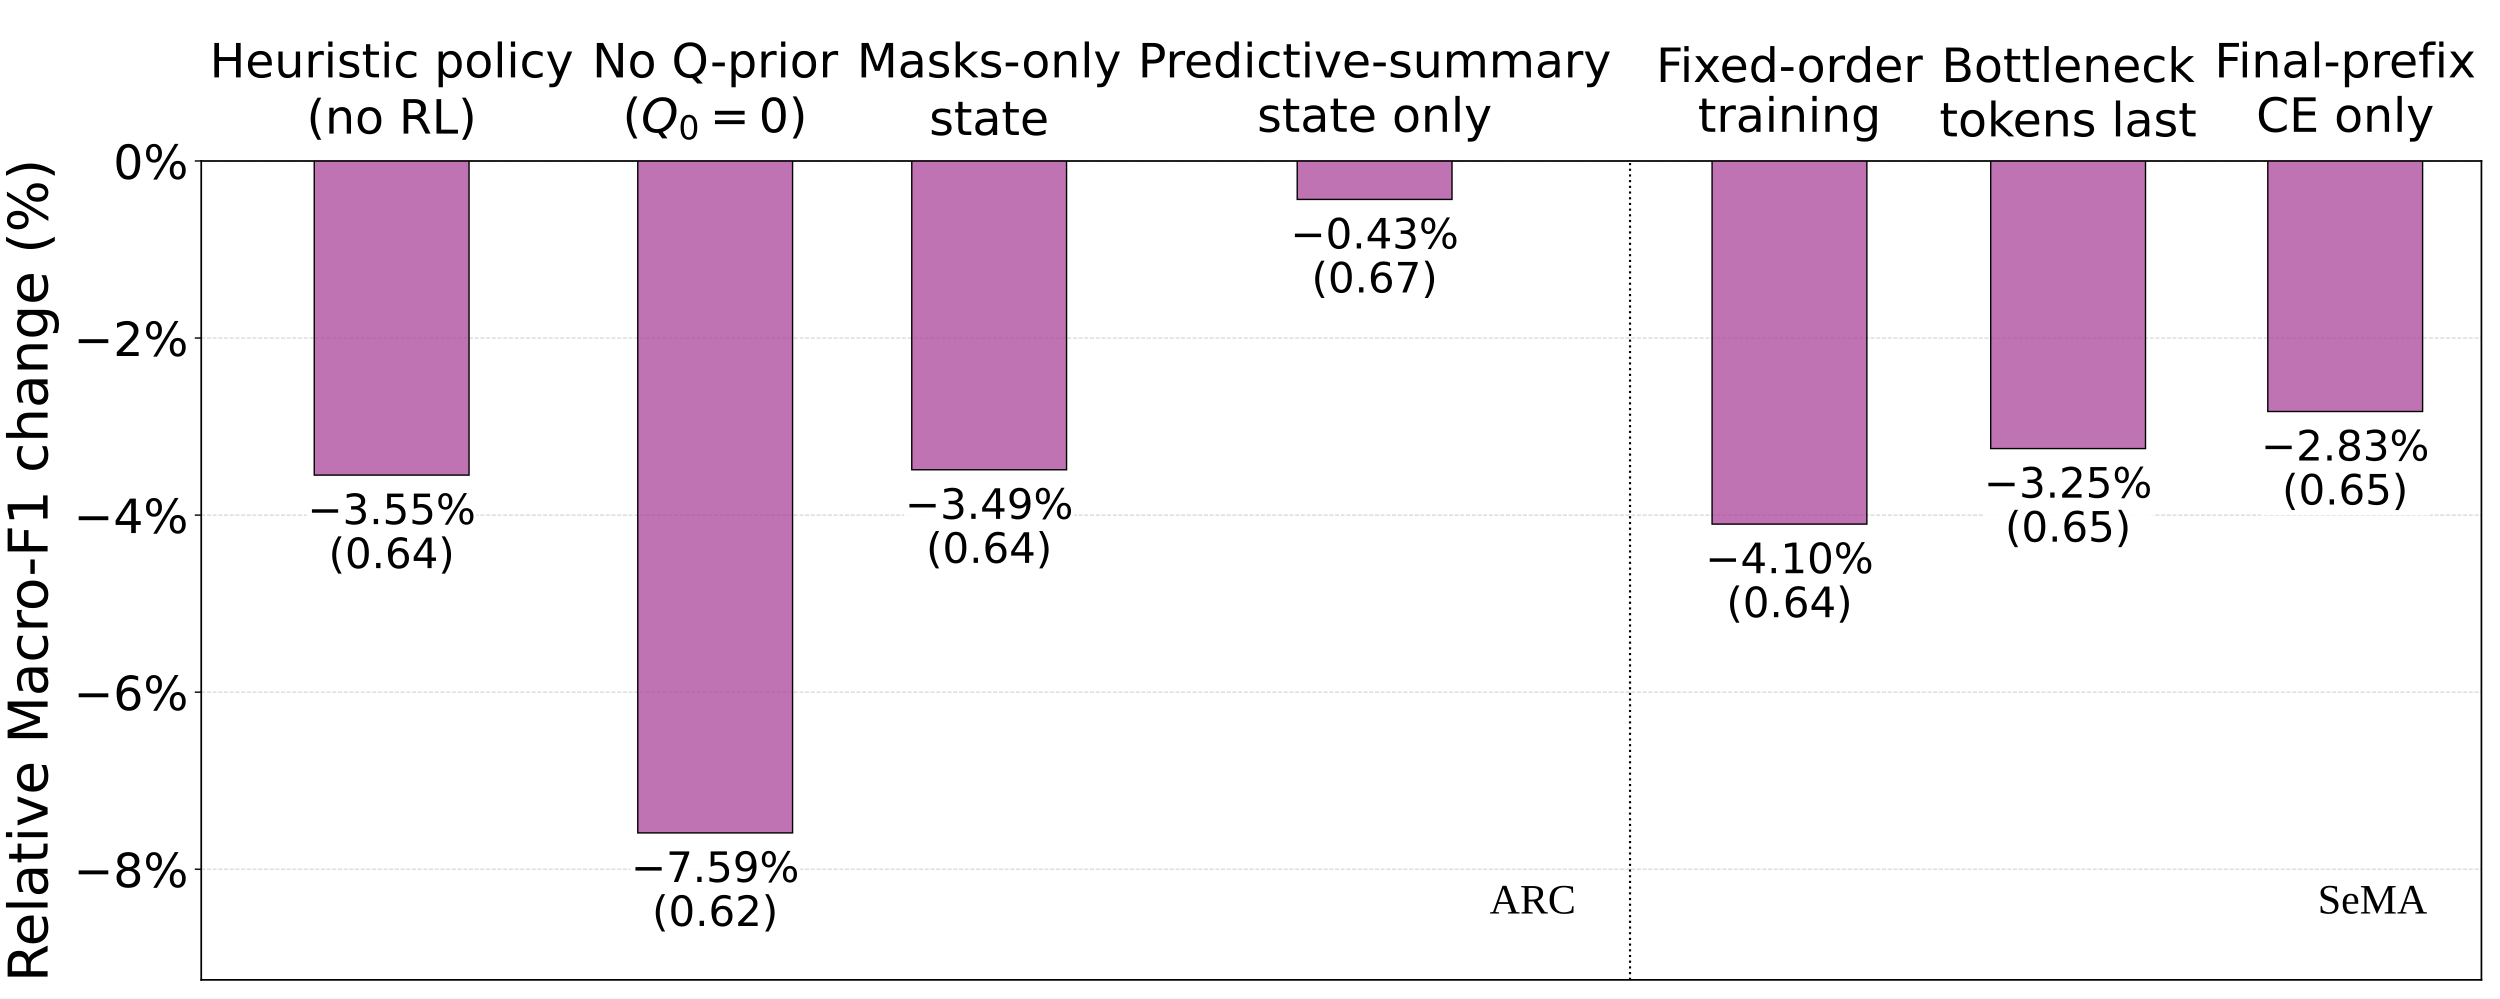
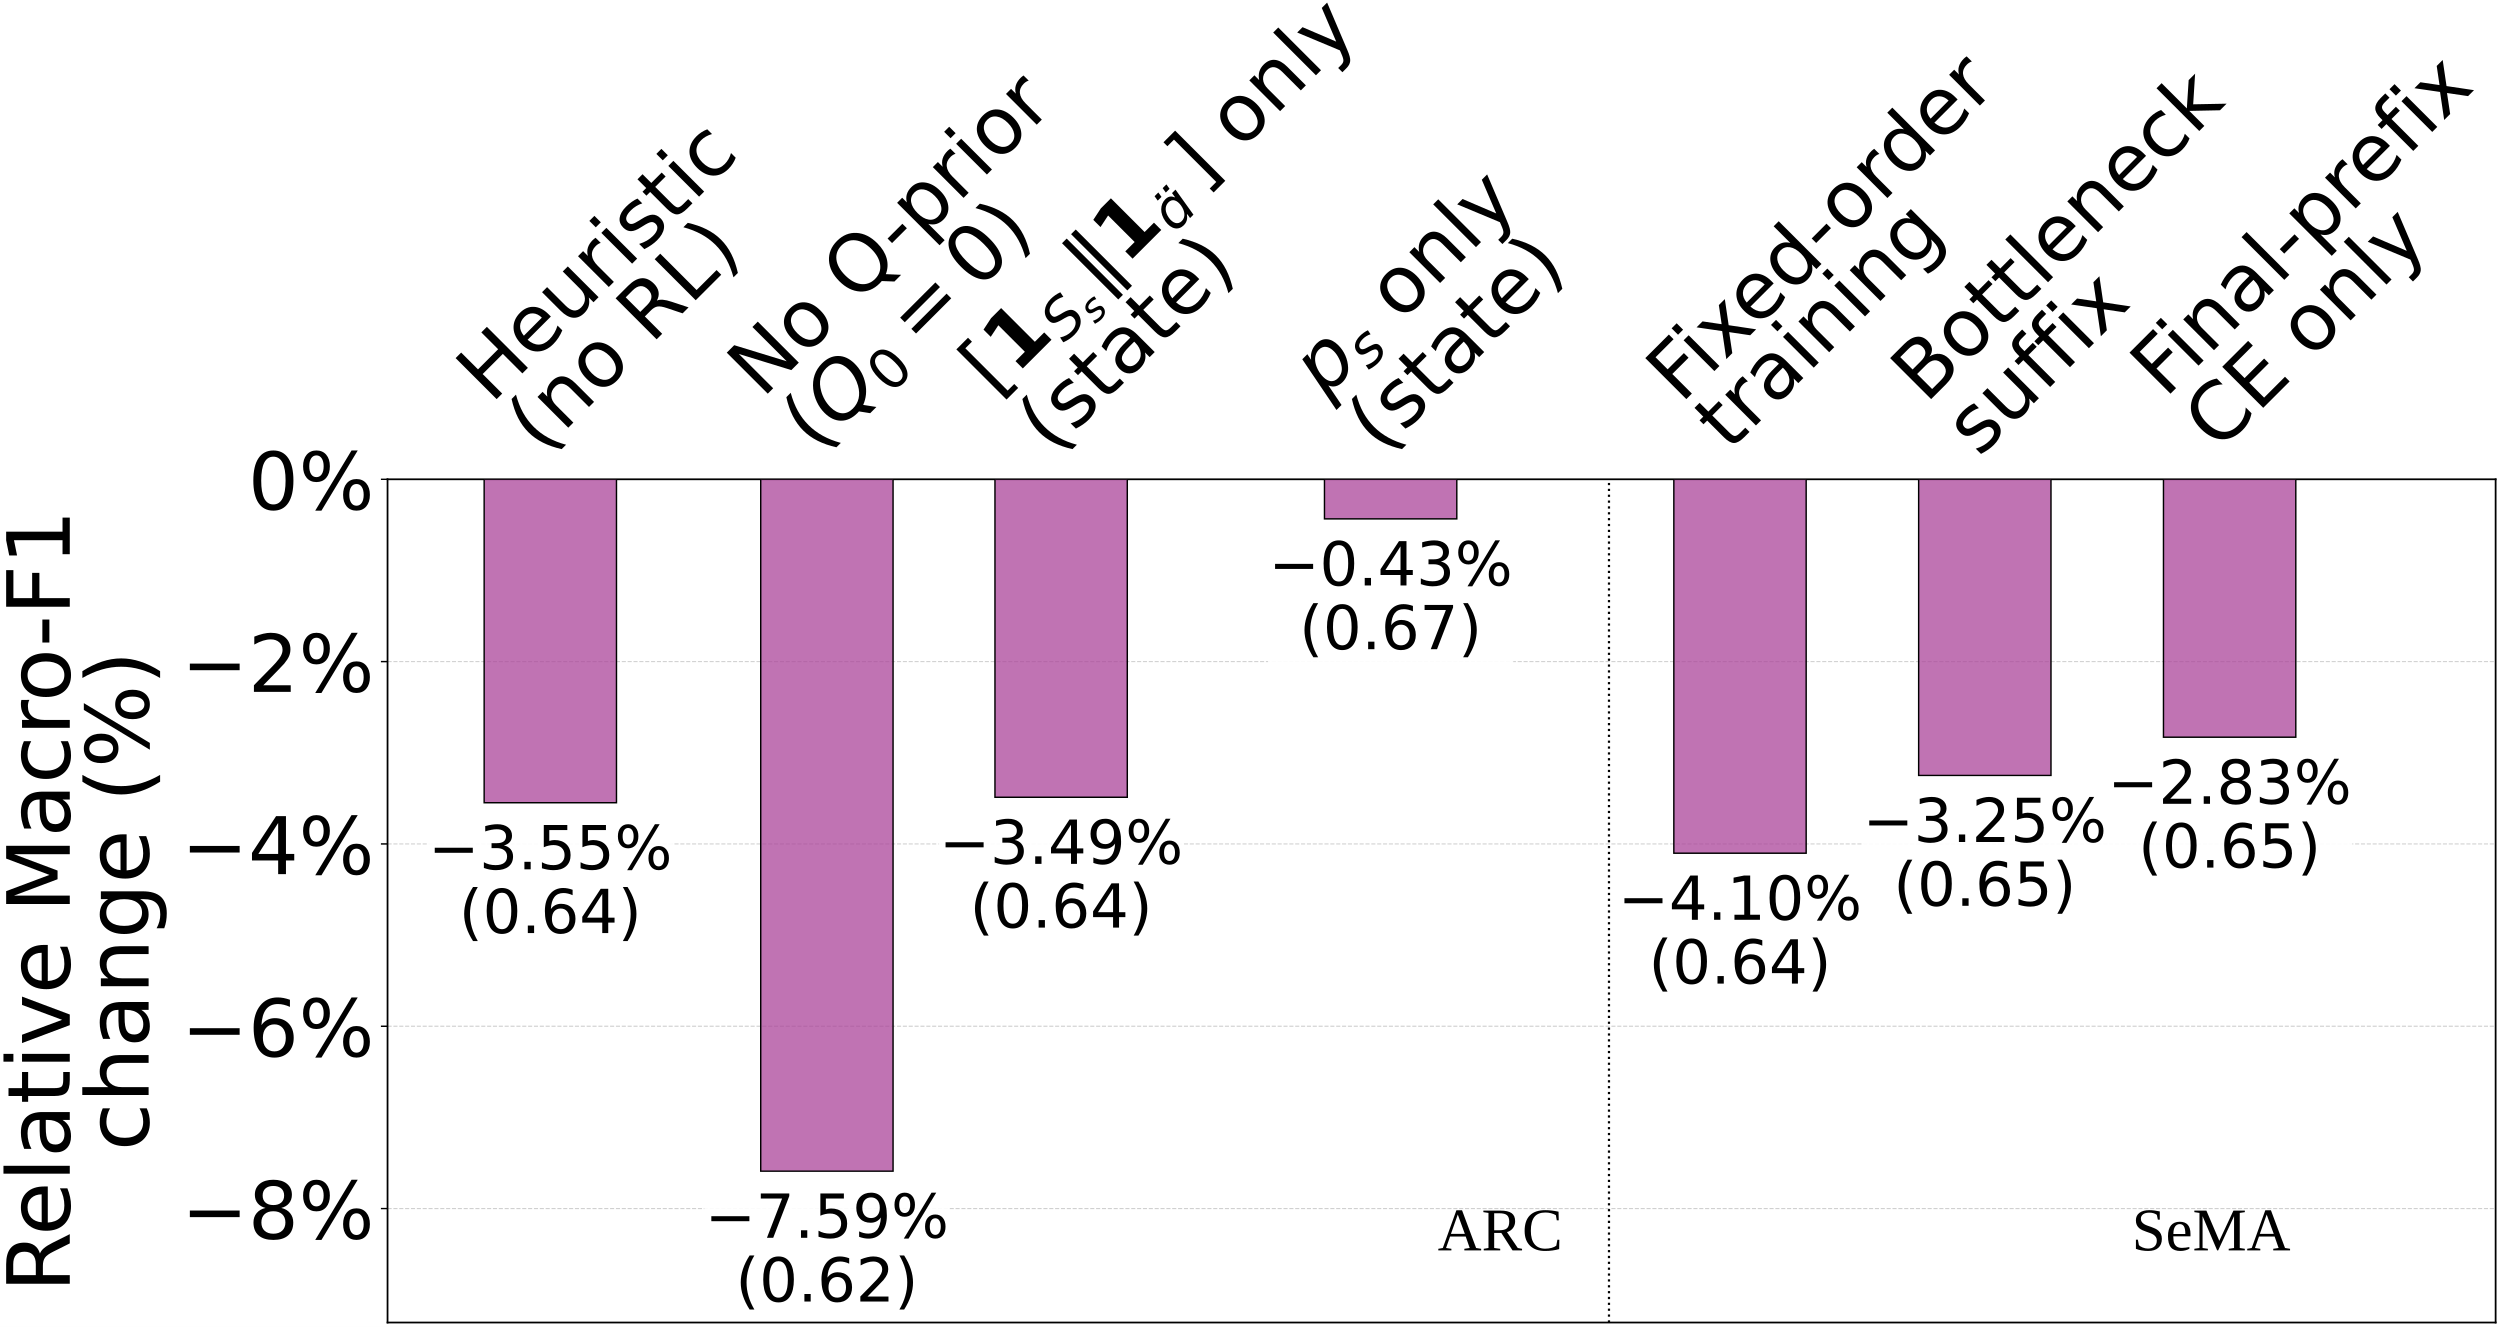
- <svg xmlns="http://www.w3.org/2000/svg" xmlns:xlink="http://www.w3.org/1999/xlink" width="1162.8pt" height="464.4pt" viewBox="0 0 1162.8 464.4" version="1.1">
+ <svg xmlns="http://www.w3.org/2000/svg" xmlns:xlink="http://www.w3.org/1999/xlink" width="1131.36pt" height="600.48pt" viewBox="0 0 1131.36 600.48" version="1.1">
  <defs>
    <style type="text/css">*{stroke-linejoin: round; stroke-linecap: butt}</style>
  </defs>
  <g id="figure_1">
    <g id="patch_1">
-       <path d="M 0 464.4  L 1162.8 464.4  L 1162.8 0  L 0 0  z " style="fill: #ffffff" />
+       <path d="M 0 600.48  L 1131.36 600.48  L 1131.36 0  L 0 0  z " style="fill: #ffffff" />
    </g>
    <g id="axes_1">
      <g id="patch_2">
-         <path d="M 93.6 455.76  L 1154.16 455.76  L 1154.16 74.88  L 93.6 74.88  z " style="fill: #ffffff" />
+         <path d="M 175.38 598.5  L 1129.38 598.5  L 1129.38 216.9  L 175.38 216.9  z " style="fill: #ffffff" />
      </g>
      <g id="matplotlib.axis_1">
        <g id="xtick_1">
          <g id="line2d_1" />
          <g id="text_1">
-             <text style="font-size: 22px; font-family: 'DejaVu Sans'" transform="translate(97.5425 36.00062)">Heuristic policy</text>
-             <text style="font-size: 22px; font-family: 'DejaVu Sans'" transform="translate(142.6064 62.12562)">(no RL)</text>
+             <text style="font-size: 36px; font-family: 'DejaVu Sans'" transform="translate(222.2567 183.1157) rotate(-45)">Heuristic</text>
+             <text style="font-size: 36px; font-family: 'DejaVu Sans'" transform="translate(244.9283 205.7873) rotate(-45)">(no RL)</text>
          </g>
        </g>
        <g id="xtick_2">
          <g id="line2d_2" />
          <g id="text_2">
-             <text style="font-size: 22px; font-family: 'DejaVu Sans'" transform="translate(275.4366 36.00062)">No Q-prior</text>
-             <g transform="translate(289.63 61.83)">
+             <text style="font-size: 36px; font-family: 'DejaVu Sans'" transform="translate(344.9545 180.6496) rotate(-45)">No Q-prior</text>
+             <g transform="translate(369.7501 205.4452) rotate(-45)">
              <text>
-                 <tspan x="0" y="-0.312" style="font-size: 22px; font-family: 'DejaVu Sans'">(</tspan>
-                 <tspan x="40.585" y="-0.312" style="font-size: 22px; font-family: 'DejaVu Sans'">=</tspan>
-                 <tspan x="63.305" y="-0.312" style="font-size: 22px; font-family: 'DejaVu Sans'">0</tspan>
-                 <tspan x="77.302" y="-0.312" style="font-size: 22px; font-family: 'DejaVu Sans'">)</tspan>
-                 <tspan x="8.583" y="-0.312" style="font-style: oblique; font-size: 22px; font-family: 'DejaVu Sans'">Q</tspan>
-                 <tspan x="25.899" y="2.987" style="font-size: 15.4px; font-family: 'DejaVu Sans'">0</tspan>
+                 <tspan x="0" y="-0.688" style="font-size: 36px; font-family: 'DejaVu Sans'">(</tspan>
+                 <tspan x="66.412" y="-0.688" style="font-size: 36px; font-family: 'DejaVu Sans'">=</tspan>
+                 <tspan x="103.59" y="-0.688" style="font-size: 36px; font-family: 'DejaVu Sans'">0</tspan>
+                 <tspan x="126.494" y="-0.688" style="font-size: 36px; font-family: 'DejaVu Sans'">)</tspan>
+                 <tspan x="14.045" y="-0.688" style="font-style: oblique; font-size: 36px; font-family: 'DejaVu Sans'">Q</tspan>
+                 <tspan x="42.381" y="4.712" style="font-size: 25.2px; font-family: 'DejaVu Sans'">0</tspan>
              </text>
            </g>
          </g>
        </g>
        <g id="xtick_3">
          <g id="line2d_3" />
          <g id="text_3">
-             <text style="font-size: 22px; font-family: 'DejaVu Sans'" transform="translate(398.5763 36.00062)">Masks-only</text>
-             <text style="font-size: 22px; font-family: 'DejaVu Sans'" transform="translate(432.2156 62.79766)">state</text>
+             <g transform="translate(450.2942 179.9894) rotate(-45)">
+               <text>
+                 <tspan x="0" y="-0.484" style="font-size: 36px; font-family: 'DejaVu Sans'">[</tspan>
+                 <tspan x="66.298" y="-0.484" style="font-size: 36px; font-family: 'DejaVu Sans'">‖</tspan>
+                 <tspan x="132.146" y="-0.484" style="font-size: 36px; font-family: 'DejaVu Sans'">]</tspan>
+                 <tspan x="146.191" y="-0.484" style="font-size: 36px; font-family: 'DejaVu Sans'"> </tspan>
+                 <tspan x="157.635" y="-0.484" style="font-size: 36px; font-family: 'DejaVu Sans'">o</tspan>
+                 <tspan x="179.66" y="-0.484" style="font-size: 36px; font-family: 'DejaVu Sans'">n</tspan>
+                 <tspan x="202.476" y="-0.484" style="font-size: 36px; font-family: 'DejaVu Sans'">l</tspan>
+                 <tspan x="212.478" y="-0.484" style="font-size: 36px; font-family: 'DejaVu Sans'">y</tspan>
+                 <tspan x="14.045" y="-0.484" style="font-weight: 700; font-size: 36px; font-family: 'DejaVu Sans'">1</tspan>
+                 <tspan x="84.298" y="-0.484" style="font-weight: 700; font-size: 36px; font-family: 'DejaVu Sans'">1</tspan>
+                 <tspan x="39.438" y="4.916" style="font-style: oblique; font-size: 25.2px; font-family: 'DejaVu Sans'">S</tspan>
+                 <tspan x="55.434" y="8.696" style="font-style: oblique; font-size: 17.64px; font-family: 'DejaVu Sans'">s</tspan>
+                 <tspan x="109.692" y="4.916" style="font-style: italic; font-size: 25.2px; font-family: 'STIXNonUnicode'"></tspan>
+               </text>
+             </g>
+             <text style="font-size: 36px; font-family: 'DejaVu Sans'" transform="translate(476.0921 205.7873) rotate(-45)">(state)</text>
          </g>
        </g>
        <g id="xtick_4">
          <g id="line2d_4" />
          <g id="text_4">
-             <text style="font-size: 22px; font-family: 'DejaVu Sans'" transform="translate(529.2637 36.00062)">Predictive-summary</text>
-             <text style="font-size: 22px; font-family: 'DejaVu Sans'" transform="translate(584.7313 61.30062)">state only</text>
+             <g transform="translate(600.0493 180.6258) rotate(-45)">
+               <text>
+                 <tspan x="0" y="-0.641" style="font-style: oblique; font-size: 36px; font-family: 'DejaVu Sans'">p</tspan>
+                 <tspan x="22.852" y="4.759" style="font-style: oblique; font-size: 25.2px; font-family: 'DejaVu Sans'">s</tspan>
+                 <tspan x="36.965" y="-0.641" style="font-size: 36px; font-family: 'DejaVu Sans'"> </tspan>
+                 <tspan x="48.408" y="-0.641" style="font-size: 36px; font-family: 'DejaVu Sans'">o</tspan>
+                 <tspan x="70.434" y="-0.641" style="font-size: 36px; font-family: 'DejaVu Sans'">n</tspan>
+                 <tspan x="93.25" y="-0.641" style="font-size: 36px; font-family: 'DejaVu Sans'">l</tspan>
+                 <tspan x="103.252" y="-0.641" style="font-size: 36px; font-family: 'DejaVu Sans'">y</tspan>
+               </text>
+             </g>
+             <text style="font-size: 36px; font-family: 'DejaVu Sans'" transform="translate(625.2108 205.7873) rotate(-45)">(state)</text>
          </g>
        </g>
        <g id="xtick_5">
          <g id="line2d_5" />
          <g id="text_5">
-             <text style="font-size: 22px; font-family: 'DejaVu Sans'" transform="translate(770.3075 38.13188)">Fixed-order</text>
-             <text style="font-size: 22px; font-family: 'DejaVu Sans'" transform="translate(789.707 61.30062)">training</text>
+             <text style="font-size: 36px; font-family: 'DejaVu Sans'" transform="translate(760.6409 183.1157) rotate(-45)">Fixed-order</text>
+             <text style="font-size: 36px; font-family: 'DejaVu Sans'" transform="translate(782.3579 204.8327) rotate(-45)">training</text>
          </g>
        </g>
        <g id="xtick_6">
          <g id="line2d_6" />
          <g id="text_6">
-             <text style="font-size: 22px; font-family: 'DejaVu Sans'" transform="translate(903.0356 38.13188)">Bottleneck</text>
-             <text style="font-size: 22px; font-family: 'DejaVu Sans'" transform="translate(902.0938 63.43187)">tokens last</text>
+             <text style="font-size: 36px; font-family: 'DejaVu Sans'" transform="translate(871.4318 183.1157) rotate(-45)">Bottleneck</text>
+             <text style="font-size: 36px; font-family: 'DejaVu Sans'" transform="translate(895.6149 207.2987) rotate(-45)">suffix</text>
          </g>
        </g>
        <g id="xtick_7">
          <g id="line2d_7" />
          <g id="text_7">
-             <text style="font-size: 22px; font-family: 'DejaVu Sans'" transform="translate(1030.011 36.00062)">Final-prefix</text>
-             <text style="font-size: 22px; font-family: 'DejaVu Sans'" transform="translate(1049.404 61.30062)">CE only</text>
+             <text style="font-size: 36px; font-family: 'DejaVu Sans'" transform="translate(979.7568 180.6496) rotate(-45)">Final-prefix</text>
+             <text style="font-size: 36px; font-family: 'DejaVu Sans'" transform="translate(1003.94 204.8327) rotate(-45)">CE only</text>
          </g>
        </g>
      </g>
      <g id="matplotlib.axis_2">
        <g id="ytick_1">
          <g id="line2d_8">
-             <path d="M 93.6 404.29  L 1154.16 404.29  " clip-path="url(#p7cc516e50d)" style="fill: none; stroke-dasharray: 1.85,0.8; stroke-dashoffset: 0; stroke: #d0d0d0; stroke-width: 0.5" />
+             <path d="M 175.38 546.932  L 1129.38 546.932  " clip-path="url(#p4ce9926e77)" style="fill: none; stroke-dasharray: 1.85,0.8; stroke-dashoffset: 0; stroke: #d0d0d0; stroke-width: 0.5" />
          </g>
          <g id="line2d_9">
            <defs>
              <path id="mec9082ee56" d="M 0 0  L -3 0  " style="stroke: #000000; stroke-width: 0.65" />
            </defs>
            <g>
-               <use xlink:href="#mec9082ee56" x="93.6" y="404.29" style="stroke: #000000; stroke-width: 0.65" />
+               <use xlink:href="#mec9082ee56" x="175.38" y="546.932" style="stroke: #000000; stroke-width: 0.65" />
            </g>
          </g>
          <g id="text_8">
-             <text style="font-size: 22px; font-family: 'DejaVu Sans'; text-anchor: end" x="87.6" y="412.647" transform="rotate(-0 87.6 412.6472)">−8%</text>
+             <text style="font-size: 36px; font-family: 'DejaVu Sans'; text-anchor: end" x="169.38" y="560.608" transform="rotate(-0 169.38 560.6082)">−8%</text>
          </g>
        </g>
        <g id="ytick_2">
          <g id="line2d_10">
-             <path d="M 93.6 321.937  L 1154.16 321.937  " clip-path="url(#p7cc516e50d)" style="fill: none; stroke-dasharray: 1.85,0.8; stroke-dashoffset: 0; stroke: #d0d0d0; stroke-width: 0.5" />
+             <path d="M 175.38 464.424  L 1129.38 464.424  " clip-path="url(#p4ce9926e77)" style="fill: none; stroke-dasharray: 1.85,0.8; stroke-dashoffset: 0; stroke: #d0d0d0; stroke-width: 0.5" />
          </g>
          <g id="line2d_11">
            <g>
-               <use xlink:href="#mec9082ee56" x="93.6" y="321.937" style="stroke: #000000; stroke-width: 0.65" />
+               <use xlink:href="#mec9082ee56" x="175.38" y="464.424" style="stroke: #000000; stroke-width: 0.65" />
            </g>
          </g>
          <g id="text_9">
-             <text style="font-size: 22px; font-family: 'DejaVu Sans'; text-anchor: end" x="87.6" y="330.295" transform="rotate(-0 87.6 330.2947)">−6%</text>
+             <text style="font-size: 36px; font-family: 'DejaVu Sans'; text-anchor: end" x="169.38" y="478.1" transform="rotate(-0 169.38 478.1001)">−6%</text>
          </g>
        </g>
        <g id="ytick_3">
          <g id="line2d_12">
-             <path d="M 93.6 239.585  L 1154.16 239.585  " clip-path="url(#p7cc516e50d)" style="fill: none; stroke-dasharray: 1.85,0.8; stroke-dashoffset: 0; stroke: #d0d0d0; stroke-width: 0.5" />
+             <path d="M 175.38 381.916  L 1129.38 381.916  " clip-path="url(#p4ce9926e77)" style="fill: none; stroke-dasharray: 1.85,0.8; stroke-dashoffset: 0; stroke: #d0d0d0; stroke-width: 0.5" />
          </g>
          <g id="line2d_13">
            <g>
-               <use xlink:href="#mec9082ee56" x="93.6" y="239.585" style="stroke: #000000; stroke-width: 0.65" />
+               <use xlink:href="#mec9082ee56" x="175.38" y="381.916" style="stroke: #000000; stroke-width: 0.65" />
            </g>
          </g>
          <g id="text_10">
-             <text style="font-size: 22px; font-family: 'DejaVu Sans'; text-anchor: end" x="87.6" y="247.942" transform="rotate(-0 87.6 247.9423)">−4%</text>
+             <text style="font-size: 36px; font-family: 'DejaVu Sans'; text-anchor: end" x="169.38" y="395.592" transform="rotate(-0 169.38 395.592)">−4%</text>
          </g>
        </g>
        <g id="ytick_4">
          <g id="line2d_14">
-             <path d="M 93.6 157.232  L 1154.16 157.232  " clip-path="url(#p7cc516e50d)" style="fill: none; stroke-dasharray: 1.85,0.8; stroke-dashoffset: 0; stroke: #d0d0d0; stroke-width: 0.5" />
+             <path d="M 175.38 299.408  L 1129.38 299.408  " clip-path="url(#p4ce9926e77)" style="fill: none; stroke-dasharray: 1.85,0.8; stroke-dashoffset: 0; stroke: #d0d0d0; stroke-width: 0.5" />
          </g>
          <g id="line2d_15">
            <g>
-               <use xlink:href="#mec9082ee56" x="93.6" y="157.232" style="stroke: #000000; stroke-width: 0.65" />
+               <use xlink:href="#mec9082ee56" x="175.38" y="299.408" style="stroke: #000000; stroke-width: 0.65" />
            </g>
          </g>
          <g id="text_11">
-             <text style="font-size: 22px; font-family: 'DejaVu Sans'; text-anchor: end" x="87.6" y="165.59" transform="rotate(-0 87.6 165.5899)">−2%</text>
+             <text style="font-size: 36px; font-family: 'DejaVu Sans'; text-anchor: end" x="169.38" y="313.084" transform="rotate(-0 169.38 313.0839)">−2%</text>
          </g>
        </g>
        <g id="ytick_5">
          <g id="line2d_16">
-             <path d="M 93.6 74.88  L 1154.16 74.88  " clip-path="url(#p7cc516e50d)" style="fill: none; stroke-dasharray: 1.85,0.8; stroke-dashoffset: 0; stroke: #d0d0d0; stroke-width: 0.5" />
+             <path d="M 175.38 216.9  L 1129.38 216.9  " clip-path="url(#p4ce9926e77)" style="fill: none; stroke-dasharray: 1.85,0.8; stroke-dashoffset: 0; stroke: #d0d0d0; stroke-width: 0.5" />
          </g>
          <g id="line2d_17">
            <g>
-               <use xlink:href="#mec9082ee56" x="93.6" y="74.88" style="stroke: #000000; stroke-width: 0.65" />
+               <use xlink:href="#mec9082ee56" x="175.38" y="216.9" style="stroke: #000000; stroke-width: 0.65" />
            </g>
          </g>
          <g id="text_12">
-             <text style="font-size: 22px; font-family: 'DejaVu Sans'; text-anchor: end" x="87.6" y="83.237" transform="rotate(-0 87.6 83.23742)">0%</text>
+             <text style="font-size: 36px; font-family: 'DejaVu Sans'; text-anchor: end" x="169.38" y="230.576" transform="rotate(-0 169.38 230.5758)">0%</text>
          </g>
        </g>
        <g id="text_13">
-           <text style="font-size: 25.5px; font-family: 'DejaVu Sans'; text-anchor: middle" x="22.138" y="265.32" transform="rotate(-90 22.13777 265.32)">Relative Macro-F1 change (%)</text>
+           <text style="font-size: 39.5px; font-family: 'DejaVu Sans'" transform="translate(31.57859 584.8174) rotate(-90)">Relative Macro-F1</text>
+           <text style="font-size: 39.5px; font-family: 'DejaVu Sans'" transform="translate(67.25203 520.8397) rotate(-90)">change (%)</text>
        </g>
      </g>
      <g id="line2d_18">
-         <path d="M 758.16 455.76  L 758.16 74.88  " clip-path="url(#p7cc516e50d)" style="fill: none; stroke-dasharray: 1,1.65; stroke-dashoffset: 0; stroke: #000000" />
+         <path d="M 728.137 598.5  L 728.137 216.9  " clip-path="url(#p4ce9926e77)" style="fill: none; stroke-dasharray: 1,1.65; stroke-dashoffset: 0; stroke: #000000" />
      </g>
      <g id="patch_3">
-         <path d="M 93.6 455.76  L 93.6 74.88  " style="fill: none; stroke: #000000; stroke-width: 0.8; stroke-linejoin: miter; stroke-linecap: square" />
+         <path d="M 175.38 598.5  L 175.38 216.9  " style="fill: none; stroke: #000000; stroke-width: 0.8; stroke-linejoin: miter; stroke-linecap: square" />
      </g>
      <g id="patch_4">
-         <path d="M 1154.16 455.76  L 1154.16 74.88  " style="fill: none; stroke: #000000; stroke-width: 0.8; stroke-linejoin: miter; stroke-linecap: square" />
+         <path d="M 1129.38 598.5  L 1129.38 216.9  " style="fill: none; stroke: #000000; stroke-width: 0.8; stroke-linejoin: miter; stroke-linecap: square" />
      </g>
      <g id="patch_5">
-         <path d="M 93.6 455.76  L 1154.16 455.76  " style="fill: none; stroke: #000000; stroke-width: 0.8; stroke-linejoin: miter; stroke-linecap: square" />
+         <path d="M 175.38 598.5  L 1129.38 598.5  " style="fill: none; stroke: #000000; stroke-width: 0.8; stroke-linejoin: miter; stroke-linecap: square" />
      </g>
      <g id="patch_6">
-         <path d="M 93.6 74.88  L 1154.16 74.88  " style="fill: none; stroke: #000000; stroke-width: 0.8; stroke-linejoin: miter; stroke-linecap: square" />
+         <path d="M 175.38 216.9  L 1129.38 216.9  " style="fill: none; stroke: #000000; stroke-width: 0.8; stroke-linejoin: miter; stroke-linecap: square" />
      </g>
      <g id="patch_7">
-         <path d="M 146.16 74.88  L 218.16 74.88  L 218.16 220.969  L 146.16 220.969  z " clip-path="url(#p7cc516e50d)" style="fill: #aa4499; fill-opacity: 0.75; stroke: #000000; stroke-width: 0.65; stroke-linejoin: miter" />
+         <path d="M 219.098 216.9  L 278.985 216.9  L 278.985 363.265  L 219.098 363.265  z " clip-path="url(#p4ce9926e77)" style="fill: #aa4499; fill-opacity: 0.75; stroke: #000000; stroke-width: 0.65; stroke-linejoin: miter" />
      </g>
      <g id="patch_8">
-         <path d="M 296.64 74.88  L 368.64 74.88  L 368.64 387.4  L 296.64 387.4  z " clip-path="url(#p7cc516e50d)" style="fill: #aa4499; fill-opacity: 0.75; stroke: #000000; stroke-width: 0.65; stroke-linejoin: miter" />
+         <path d="M 344.261 216.9  L 404.148 216.9  L 404.148 530.011  L 344.261 530.011  z " clip-path="url(#p4ce9926e77)" style="fill: #aa4499; fill-opacity: 0.75; stroke: #000000; stroke-width: 0.65; stroke-linejoin: miter" />
      </g>
      <g id="patch_9">
-         <path d="M 424.08 74.88  L 496.08 74.88  L 496.08 218.504  L 424.08 218.504  z " clip-path="url(#p7cc516e50d)" style="fill: #aa4499; fill-opacity: 0.75; stroke: #000000; stroke-width: 0.65; stroke-linejoin: miter" />
+         <path d="M 450.261 216.9  L 510.148 216.9  L 510.148 360.795  L 450.261 360.795  z " clip-path="url(#p4ce9926e77)" style="fill: #aa4499; fill-opacity: 0.75; stroke: #000000; stroke-width: 0.65; stroke-linejoin: miter" />
      </g>
      <g id="patch_10">
-         <path d="M 603.36 74.88  L 675.36 74.88  L 675.36 92.756  L 603.36 92.756  z " clip-path="url(#p7cc516e50d)" style="fill: #aa4499; fill-opacity: 0.75; stroke: #000000; stroke-width: 0.65; stroke-linejoin: miter" />
+         <path d="M 599.38 216.9  L 659.267 216.9  L 659.267 234.81  L 599.38 234.81  z " clip-path="url(#p4ce9926e77)" style="fill: #aa4499; fill-opacity: 0.75; stroke: #000000; stroke-width: 0.65; stroke-linejoin: miter" />
      </g>
      <g id="patch_11">
-         <path d="M 796.32 74.88  L 868.32 74.88  L 868.32 243.776  L 796.32 243.776  z " clip-path="url(#p7cc516e50d)" style="fill: #aa4499; fill-opacity: 0.75; stroke: #000000; stroke-width: 0.65; stroke-linejoin: miter" />
+         <path d="M 757.482 216.9  L 817.369 216.9  L 817.369 386.116  L 757.482 386.116  z " clip-path="url(#p4ce9926e77)" style="fill: #aa4499; fill-opacity: 0.75; stroke: #000000; stroke-width: 0.65; stroke-linejoin: miter" />
      </g>
      <g id="patch_12">
-         <path d="M 925.92 74.88  L 997.92 74.88  L 997.92 208.641  L 925.92 208.641  z " clip-path="url(#p7cc516e50d)" style="fill: #aa4499; fill-opacity: 0.75; stroke: #000000; stroke-width: 0.65; stroke-linejoin: miter" />
+         <path d="M 868.273 216.9  L 928.16 216.9  L 928.16 350.914  L 868.273 350.914  z " clip-path="url(#p4ce9926e77)" style="fill: #aa4499; fill-opacity: 0.75; stroke: #000000; stroke-width: 0.65; stroke-linejoin: miter" />
      </g>
      <g id="patch_13">
-         <path d="M 1054.8 74.88  L 1126.8 74.88  L 1126.8 191.382  L 1054.8 191.382  z " clip-path="url(#p7cc516e50d)" style="fill: #aa4499; fill-opacity: 0.75; stroke: #000000; stroke-width: 0.65; stroke-linejoin: miter" />
+         <path d="M 979.064 216.9  L 1038.951 216.9  L 1038.951 333.622  L 979.064 333.622  z " clip-path="url(#p4ce9926e77)" style="fill: #aa4499; fill-opacity: 0.75; stroke: #000000; stroke-width: 0.65; stroke-linejoin: miter" />
      </g>
      <g id="text_14">
-         <text style="font-size: 19.5px; font-family: 'Times New Roman'; text-anchor: end" x="732.96" y="424.89" transform="rotate(-0 732.96 424.8899)">ARC</text>
+         <text style="font-size: 27.5px; font-family: 'Times New Roman'; text-anchor: end" x="707.177" y="565.853" transform="rotate(-0 707.1766 565.8529)">ARC</text>
      </g>
      <g id="text_15">
-         <text style="font-size: 19.5px; font-family: 'Times New Roman'; text-anchor: end" x="1128.96" y="424.89" transform="rotate(-0 1128.96 424.8899)">SeMA</text>
+         <text style="font-size: 27.5px; font-family: 'Times New Roman'; text-anchor: end" x="1036.555" y="565.853" transform="rotate(-0 1036.555 565.8529)">SeMA</text>
      </g>
      <g id="text_16">
        <g id="patch_14">
-           <path d="M 142.627 269.259  L 221.693 269.259  L 221.693 225.579  L 142.627 225.579  z " style="fill: #ffffff; opacity: 0.92" />
-         </g>
-         <text style="font-size: 19.5px; font-family: 'DejaVu Sans'" transform="translate(143.0168 243.792)">−3.55%</text>
-         <text style="font-size: 19.5px; font-family: 'DejaVu Sans'" transform="translate(152.843 264.2563)">(0.64)</text>
+           <path d="M 193.564 429.04  L 304.518 429.04  L 304.518 367.99  L 193.564 367.99  z " style="fill: #ffffff; opacity: 0.92" />
+         </g>
+         <text style="font-size: 27.5px; font-family: 'DejaVu Sans'" transform="translate(193.8391 393.4)">−3.55%</text>
+         <text style="font-size: 27.5px; font-family: 'DejaVu Sans'" transform="translate(207.6965 422.26)">(0.64)</text>
      </g>
      <g id="text_17">
        <g id="patch_15">
-           <path d="M 293.107 435.69  L 372.173 435.69  L 372.173 392.01  L 293.107 392.01  z " style="fill: #ffffff; opacity: 0.92" />
-         </g>
-         <text style="font-size: 19.5px; font-family: 'DejaVu Sans'" transform="translate(293.4968 410.2228)">−7.59%</text>
-         <text style="font-size: 19.5px; font-family: 'DejaVu Sans'" transform="translate(303.323 430.6871)">(0.62)</text>
+           <path d="M 318.728 595.786  L 429.682 595.786  L 429.682 534.736  L 318.728 534.736  z " style="fill: #ffffff; opacity: 0.92" />
+         </g>
+         <text style="font-size: 27.5px; font-family: 'DejaVu Sans'" transform="translate(319.0029 560.1454)">−7.59%</text>
+         <text style="font-size: 27.5px; font-family: 'DejaVu Sans'" transform="translate(332.8603 589.0054)">(0.62)</text>
      </g>
      <g id="text_18">
        <g id="patch_16">
-           <path d="M 420.547 266.794  L 499.613 266.794  L 499.613 223.114  L 420.547 223.114  z " style="fill: #ffffff; opacity: 0.92" />
-         </g>
-         <text style="font-size: 19.5px; font-family: 'DejaVu Sans'" transform="translate(420.9368 241.3263)">−3.49%</text>
-         <text style="font-size: 19.5px; font-family: 'DejaVu Sans'" transform="translate(430.763 261.7907)">(0.64)</text>
+           <path d="M 424.728 426.57  L 535.682 426.57  L 535.682 365.52  L 424.728 365.52  z " style="fill: #ffffff; opacity: 0.92" />
+         </g>
+         <text style="font-size: 27.5px; font-family: 'DejaVu Sans'" transform="translate(425.0029 390.9297)">−3.49%</text>
+         <text style="font-size: 27.5px; font-family: 'DejaVu Sans'" transform="translate(438.8603 419.7897)">(0.64)</text>
      </g>
      <g id="text_19">
        <g id="patch_17">
-           <path d="M 599.827 141.046  L 678.893 141.046  L 678.893 97.366  L 599.827 97.366  z " style="fill: #ffffff; opacity: 0.92" />
-         </g>
-         <text style="font-size: 19.5px; font-family: 'DejaVu Sans'" transform="translate(600.2168 115.5786)">−0.43%</text>
-         <text style="font-size: 19.5px; font-family: 'DejaVu Sans'" transform="translate(610.043 136.0429)">(0.67)</text>
+           <path d="M 573.847 300.585  L 684.8 300.585  L 684.8 239.535  L 573.847 239.535  z " style="fill: #ffffff; opacity: 0.92" />
+         </g>
+         <text style="font-size: 27.5px; font-family: 'DejaVu Sans'" transform="translate(574.1215 264.9443)">−0.43%</text>
+         <text style="font-size: 27.5px; font-family: 'DejaVu Sans'" transform="translate(587.979 293.8042)">(0.67)</text>
      </g>
      <g id="text_20">
        <g id="patch_18">
-           <path d="M 792.787 292.066  L 871.853 292.066  L 871.853 248.386  L 792.787 248.386  z " style="fill: #ffffff; opacity: 0.92" />
-         </g>
-         <text style="font-size: 19.5px; font-family: 'DejaVu Sans'" transform="translate(793.1768 266.5992)">−4.10%</text>
-         <text style="font-size: 19.5px; font-family: 'DejaVu Sans'" transform="translate(803.003 287.0635)">(0.64)</text>
+           <path d="M 731.948 451.891  L 842.902 451.891  L 842.902 390.841  L 731.948 390.841  z " style="fill: #ffffff; opacity: 0.92" />
+         </g>
+         <text style="font-size: 27.5px; font-family: 'DejaVu Sans'" transform="translate(732.2232 416.2503)">−4.10%</text>
+         <text style="font-size: 27.5px; font-family: 'DejaVu Sans'" transform="translate(746.0807 445.1103)">(0.64)</text>
      </g>
      <g id="text_21">
        <g id="patch_19">
-           <path d="M 922.387 256.931  L 1001.453 256.931  L 1001.453 213.251  L 922.387 213.251  z " style="fill: #ffffff; opacity: 0.92" />
-         </g>
-         <text style="font-size: 19.5px; font-family: 'DejaVu Sans'" transform="translate(922.7768 231.4638)">−3.25%</text>
-         <text style="font-size: 19.5px; font-family: 'DejaVu Sans'" transform="translate(932.603 251.9281)">(0.65)</text>
+           <path d="M 842.739 416.689  L 953.693 416.689  L 953.693 355.639  L 842.739 355.639  z " style="fill: #ffffff; opacity: 0.92" />
+         </g>
+         <text style="font-size: 27.5px; font-family: 'DejaVu Sans'" transform="translate(843.0142 381.0485)">−3.25%</text>
+         <text style="font-size: 27.5px; font-family: 'DejaVu Sans'" transform="translate(856.8716 409.9084)">(0.65)</text>
      </g>
      <g id="text_22">
        <g id="patch_20">
-           <path d="M 1051.267 239.672  L 1130.333 239.672  L 1130.333 195.992  L 1051.267 195.992  z " style="fill: #ffffff; opacity: 0.92" />
-         </g>
-         <text style="font-size: 19.5px; font-family: 'DejaVu Sans'" transform="translate(1051.657 214.2043)">−2.83%</text>
-         <text style="font-size: 19.5px; font-family: 'DejaVu Sans'" transform="translate(1061.483 234.6686)">(0.65)</text>
+           <path d="M 953.53 399.397  L 1064.484 399.397  L 1064.484 338.347  L 953.53 338.347  z " style="fill: #ffffff; opacity: 0.92" />
+         </g>
+         <text style="font-size: 27.5px; font-family: 'DejaVu Sans'" transform="translate(953.8052 363.7564)">−2.83%</text>
+         <text style="font-size: 27.5px; font-family: 'DejaVu Sans'" transform="translate(967.6626 392.6163)">(0.65)</text>
      </g>
    </g>
  </g>
  <defs>
-     <clipPath id="p7cc516e50d">
-       <rect x="93.6" y="74.88" width="1060.56" height="380.88" />
+     <clipPath id="p4ce9926e77">
+       <rect x="175.38" y="216.9" width="954" height="381.6" />
    </clipPath>
  </defs>
</svg>
